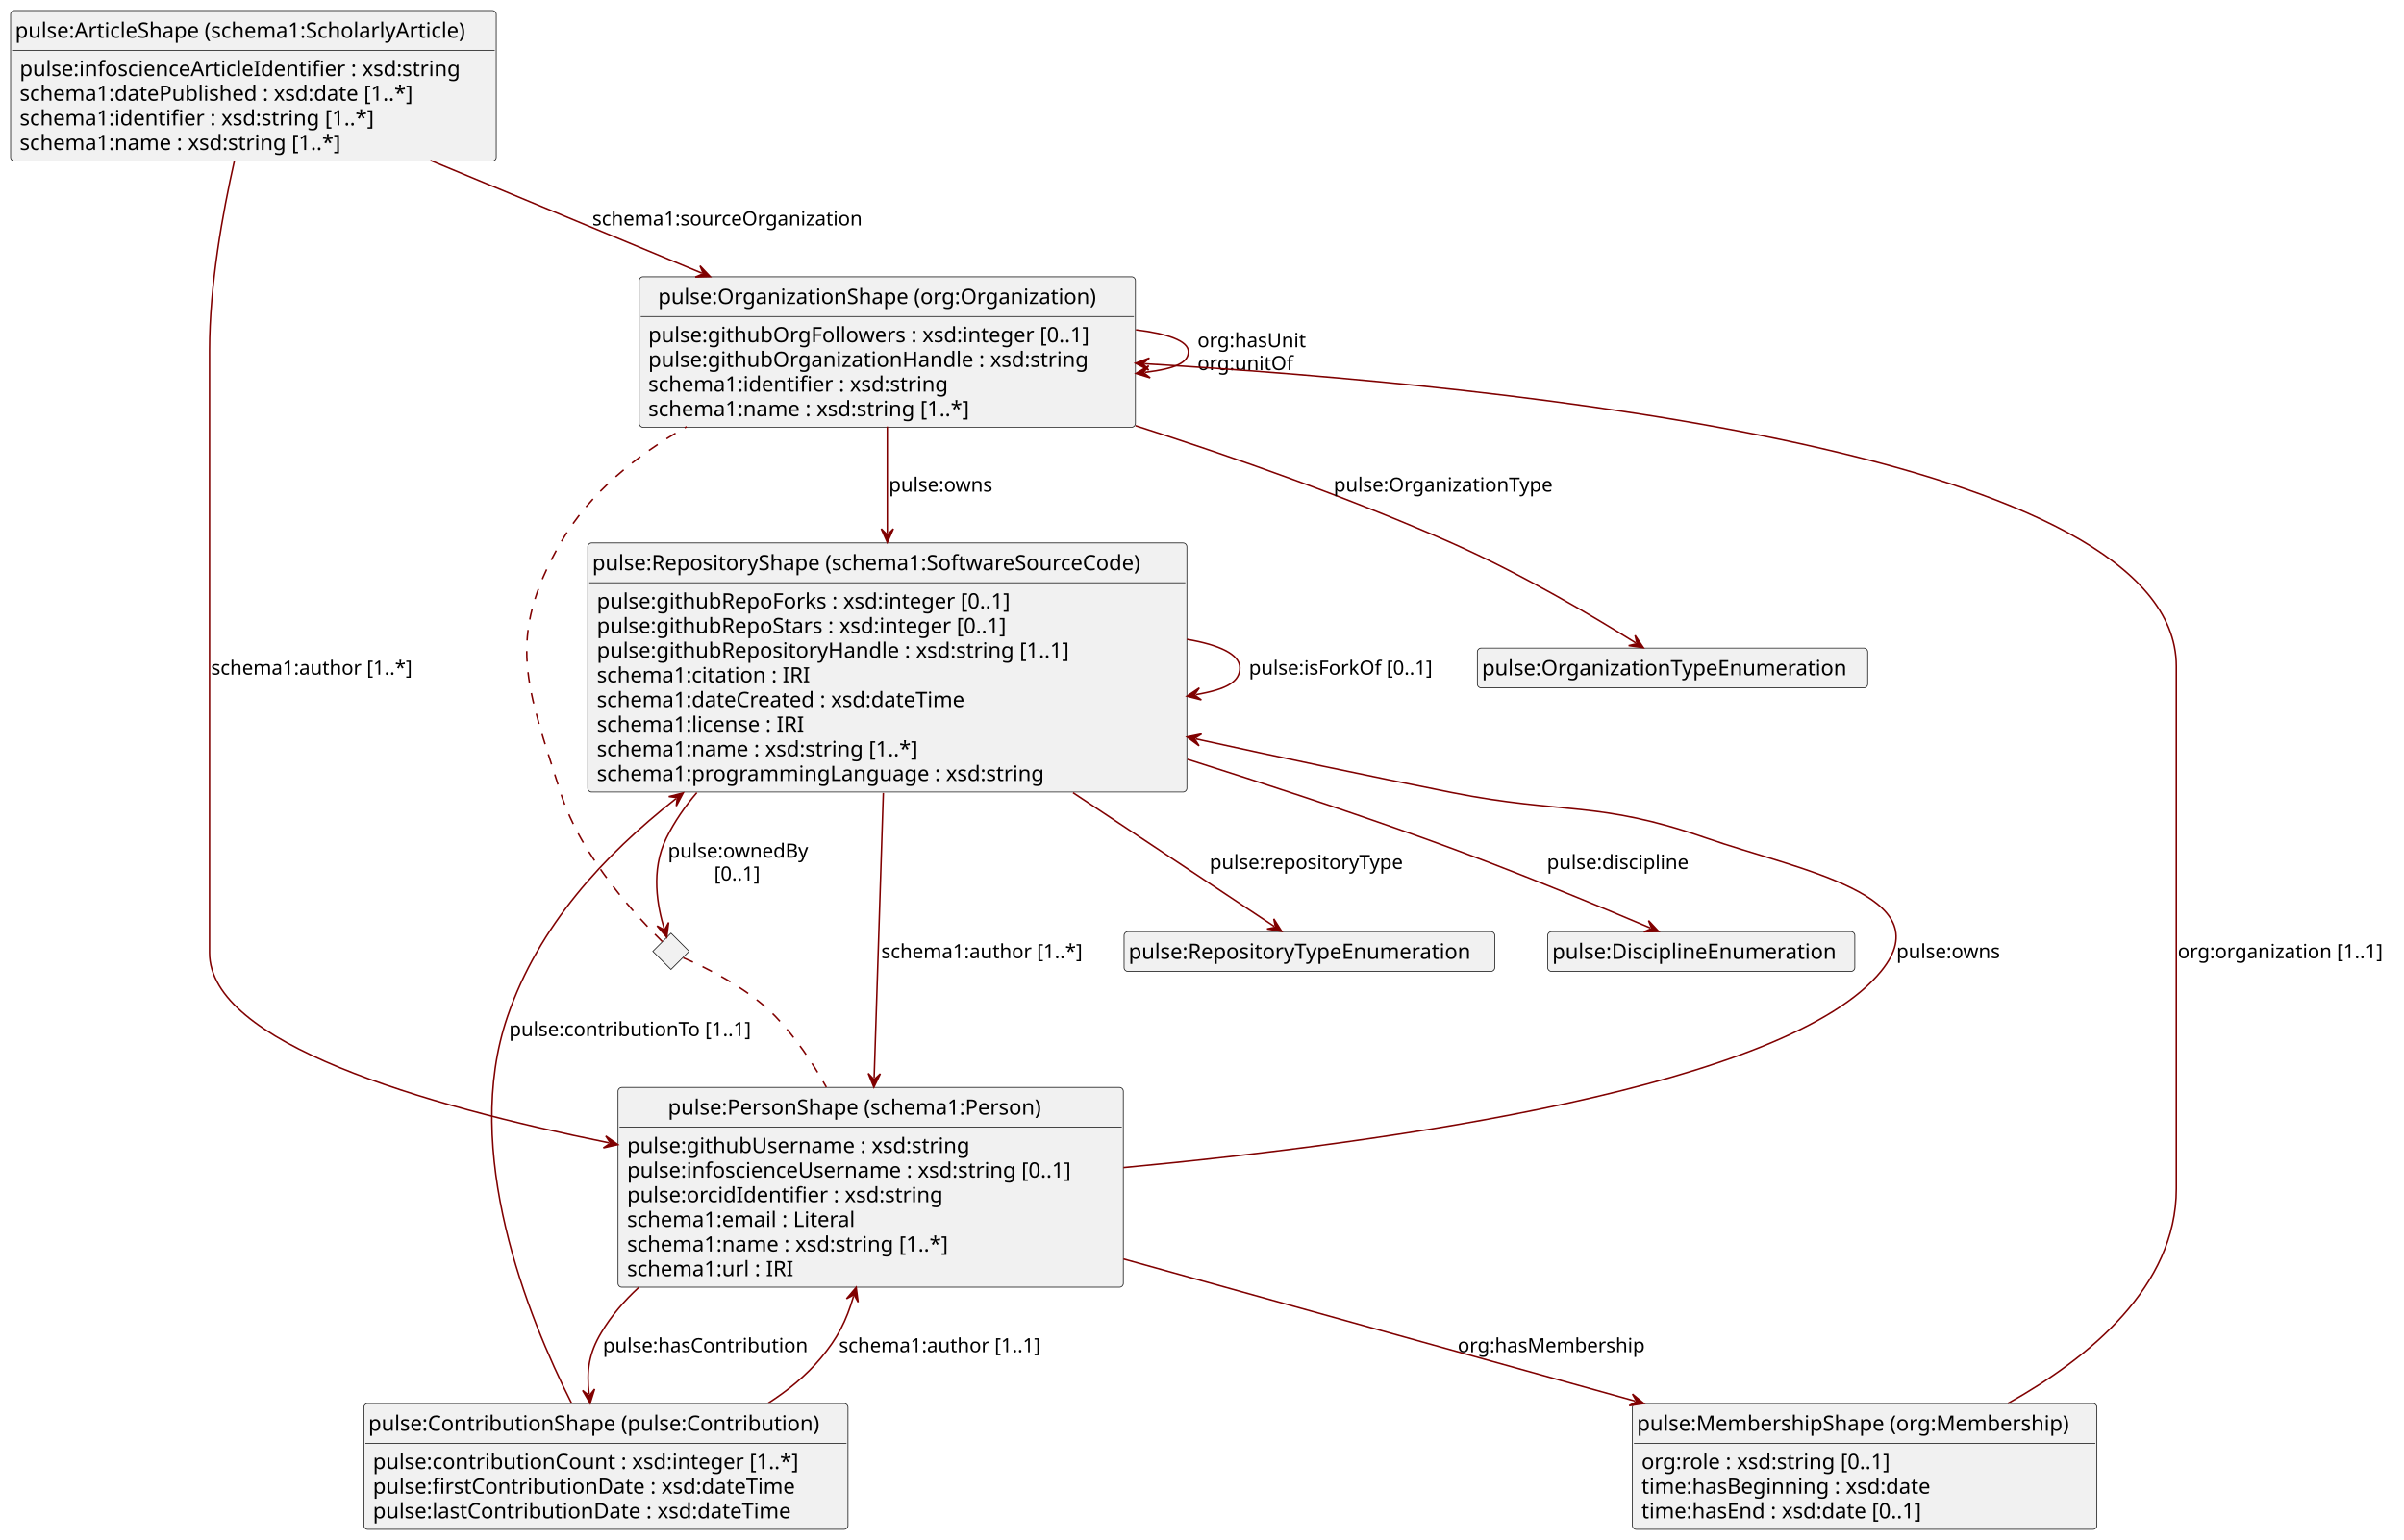
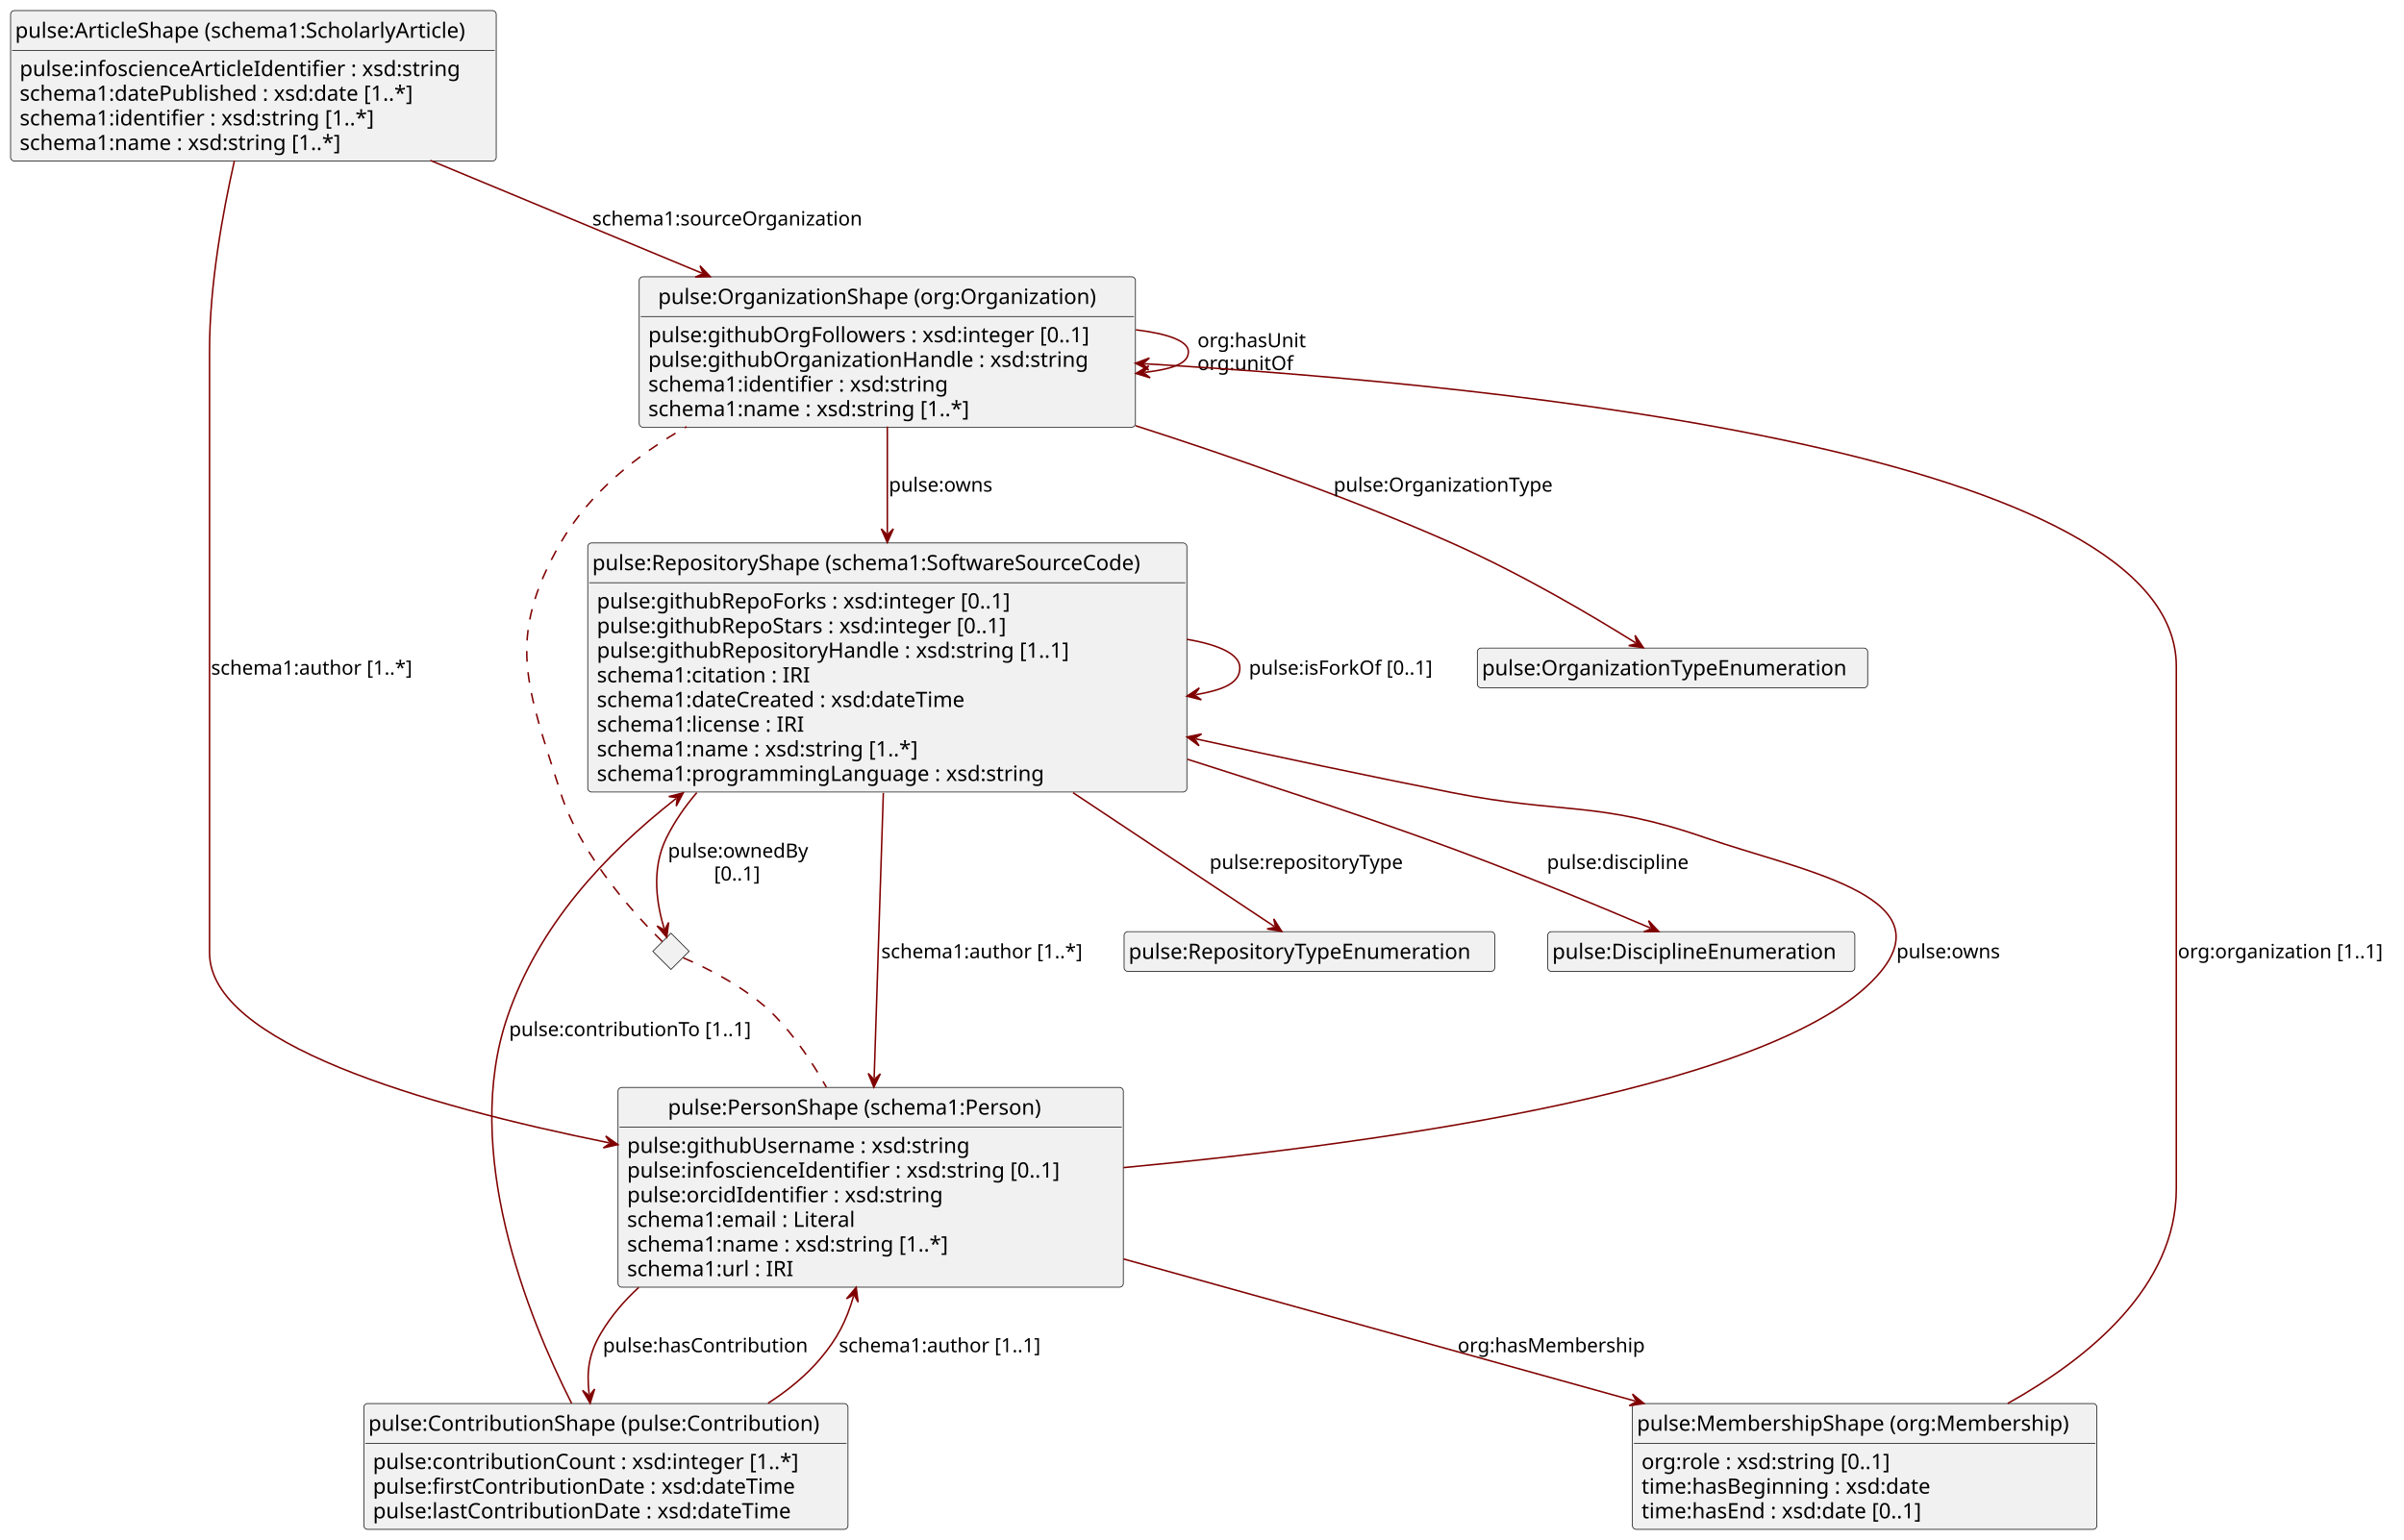
<svg xmlns="http://www.w3.org/2000/svg" contentStyleType="text/css" height="1018px" preserveAspectRatio="none" style="width:1589px;height:1018px;background:#FFFFFF;" version="1.1" viewBox="0 0 1589 1018" width="1589px" zoomAndPan="magnify">
  <defs />
  <g>
    <g id="elem_pulse:OrganizationShape (org:Organization)">
      <rect codeLine="8" fill="#F1F1F1" height="99.484" id="pulse:OrganizationShape (org:Organization)" rx="2.5" ry="2.5" style="stroke:#181818;stroke-width:0.5;" width="328" x="422.5" y="183" />
      <text fill="#000000" font-family="sans-serif" font-size="14" lengthAdjust="spacing" textLength="303" x="435" y="200.995">pulse:OrganizationShape (org:Organization)</text>
      <line style="stroke:#181818;stroke-width:0.5;" x1="423.5" x2="749.5" y1="209.297" y2="209.297" />
      <text fill="#000000" font-family="sans-serif" font-size="14" lengthAdjust="spacing" textLength="316" x="428.5" y="226.292">pulse:githubOrgFollowers  : xsd:integer  [0..1]</text>
      <text fill="#000000" font-family="sans-serif" font-size="14" lengthAdjust="spacing" textLength="307" x="428.5" y="242.589">pulse:githubOrganizationHandle  : xsd:string</text>
      <text fill="#000000" font-family="sans-serif" font-size="14" lengthAdjust="spacing" textLength="213" x="428.5" y="258.886">schema1:identifier  : xsd:string</text>
      <text fill="#000000" font-family="sans-serif" font-size="14" lengthAdjust="spacing" textLength="235" x="428.5" y="275.183">schema1:name  : xsd:string  [1..*]</text>
    </g>
    <g id="elem_pulse:OrganizationTypeEnumeration">
      <rect fill="#F1F1F1" height="26.297" id="pulse:OrganizationTypeEnumeration" rx="2.5" ry="2.5" style="stroke:#181818;stroke-width:0.5;" width="258" x="976.5" y="428.5" />
      <text fill="#000000" font-family="sans-serif" font-size="14" lengthAdjust="spacing" textLength="252" x="979.5" y="446.495">pulse:OrganizationTypeEnumeration</text>
    </g>
    <g id="elem_pulse:RepositoryShape (schema1:SoftwareSourceCode)">
      <rect codeLine="23" fill="#F1F1F1" height="164.672" id="pulse:RepositoryShape (schema1:SoftwareSourceCode)" rx="2.5" ry="2.5" style="stroke:#181818;stroke-width:0.5;" width="396" x="388.5" y="359" />
      <text fill="#000000" font-family="sans-serif" font-size="14" lengthAdjust="spacing" textLength="390" x="391.5" y="376.995">pulse:RepositoryShape (schema1:SoftwareSourceCode)</text>
      <line style="stroke:#181818;stroke-width:0.5;" x1="389.5" x2="783.5" y1="385.297" y2="385.297" />
      <text fill="#000000" font-family="sans-serif" font-size="14" lengthAdjust="spacing" textLength="301" x="394.5" y="402.292">pulse:githubRepoForks  : xsd:integer  [0..1]</text>
      <text fill="#000000" font-family="sans-serif" font-size="14" lengthAdjust="spacing" textLength="298" x="394.5" y="418.589">pulse:githubRepoStars  : xsd:integer  [0..1]</text>
      <text fill="#000000" font-family="sans-serif" font-size="14" lengthAdjust="spacing" textLength="338" x="394.5" y="434.886">pulse:githubRepositoryHandle  : xsd:string  [1..1]</text>
      <text fill="#000000" font-family="sans-serif" font-size="14" lengthAdjust="spacing" textLength="156" x="394.5" y="451.183">schema1:citation  :  IRI</text>
      <text fill="#000000" font-family="sans-serif" font-size="14" lengthAdjust="spacing" textLength="266" x="394.5" y="467.479">schema1:dateCreated  : xsd:dateTime</text>
      <text fill="#000000" font-family="sans-serif" font-size="14" lengthAdjust="spacing" textLength="155" x="394.5" y="483.776">schema1:license  :  IRI</text>
      <text fill="#000000" font-family="sans-serif" font-size="14" lengthAdjust="spacing" textLength="235" x="394.5" y="500.073">schema1:name  : xsd:string  [1..*]</text>
      <text fill="#000000" font-family="sans-serif" font-size="14" lengthAdjust="spacing" textLength="314" x="394.5" y="516.37">schema1:programmingLanguage  : xsd:string</text>
    </g>
    <g id="elem_pulse:ArticleShape (schema1:ScholarlyArticle)">
      <rect codeLine="16" fill="#F1F1F1" height="99.484" id="pulse:ArticleShape (schema1:ScholarlyArticle)" rx="2.5" ry="2.5" style="stroke:#181818;stroke-width:0.5;" width="321" x="7" y="7" />
      <text fill="#000000" font-family="sans-serif" font-size="14" lengthAdjust="spacing" textLength="315" x="10" y="24.995">pulse:ArticleShape (schema1:ScholarlyArticle)</text>
      <line style="stroke:#181818;stroke-width:0.5;" x1="8" x2="327" y1="33.297" y2="33.297" />
      <text fill="#000000" font-family="sans-serif" font-size="14" lengthAdjust="spacing" textLength="308" x="13" y="50.292">pulse:infoscienceArticleIdentifier  : xsd:string</text>
      <text fill="#000000" font-family="sans-serif" font-size="14" lengthAdjust="spacing" textLength="287" x="13" y="66.589">schema1:datePublished  : xsd:date  [1..*]</text>
      <text fill="#000000" font-family="sans-serif" font-size="14" lengthAdjust="spacing" textLength="255" x="13" y="82.886">schema1:identifier  : xsd:string  [1..*]</text>
      <text fill="#000000" font-family="sans-serif" font-size="14" lengthAdjust="spacing" textLength="235" x="13" y="99.183">schema1:name  : xsd:string  [1..*]</text>
    </g>
    <g id="elem_pulse:PersonShape (schema1:Person)">
      <rect codeLine="40" fill="#F1F1F1" height="132.078" id="pulse:PersonShape (schema1:Person)" rx="2.5" ry="2.5" style="stroke:#181818;stroke-width:0.5;" width="334" x="408.5" y="719" />
      <text fill="#000000" font-family="sans-serif" font-size="14" lengthAdjust="spacing" textLength="268" x="441.5" y="736.995">pulse:PersonShape (schema1:Person)</text>
      <line style="stroke:#181818;stroke-width:0.5;" x1="409.5" x2="741.5" y1="745.297" y2="745.297" />
      <text fill="#000000" font-family="sans-serif" font-size="14" lengthAdjust="spacing" textLength="243" x="414.5" y="762.292">pulse:githubUsername  : xsd:string</text>
-       <text fill="#000000" font-family="sans-serif" font-size="14" lengthAdjust="spacing" textLength="322" x="414.5" y="778.589">pulse:infoscienceUsername  : xsd:string  [0..1]</text>
+       <text fill="#000000" font-family="sans-serif" font-size="14" lengthAdjust="spacing" textLength="322" x="414.5" y="778.589">pulse:infoscienceIdentifier  : xsd:string  [0..1]</text>
      <text fill="#000000" font-family="sans-serif" font-size="14" lengthAdjust="spacing" textLength="221" x="414.5" y="794.886">pulse:orcidIdentifier  : xsd:string</text>
      <text fill="#000000" font-family="sans-serif" font-size="14" lengthAdjust="spacing" textLength="166" x="414.5" y="811.183">schema1:email  :  Literal</text>
      <text fill="#000000" font-family="sans-serif" font-size="14" lengthAdjust="spacing" textLength="235" x="414.5" y="827.48">schema1:name  : xsd:string  [1..*]</text>
      <text fill="#000000" font-family="sans-serif" font-size="14" lengthAdjust="spacing" textLength="123" x="414.5" y="843.776">schema1:url  :  IRI</text>
    </g>
    <polygon fill="#F1F1F1" points="443.5,617,455.5,629,443.5,641,431.5,629,443.5,617" style="stroke:#181818;stroke-width:0.5;" />
    <g id="elem_pulse:RepositoryTypeEnumeration">
      <rect fill="#F1F1F1" height="26.297" id="pulse:RepositoryTypeEnumeration" rx="2.5" ry="2.5" style="stroke:#181818;stroke-width:0.5;" width="245" x="743" y="616" />
      <text fill="#000000" font-family="sans-serif" font-size="14" lengthAdjust="spacing" textLength="239" x="746" y="633.995">pulse:RepositoryTypeEnumeration</text>
    </g>
    <g id="elem_pulse:DisciplineEnumeration">
      <rect fill="#F1F1F1" height="26.297" id="pulse:DisciplineEnumeration" rx="2.5" ry="2.5" style="stroke:#181818;stroke-width:0.5;" width="203" x="1023" y="616" />
      <text fill="#000000" font-family="sans-serif" font-size="14" lengthAdjust="spacing" textLength="197" x="1026" y="633.995">pulse:DisciplineEnumeration</text>
    </g>
    <g id="elem_pulse:MembershipShape (org:Membership)">
      <rect codeLine="56" fill="#F1F1F1" height="83.188" id="pulse:MembershipShape (org:Membership)" rx="2.5" ry="2.5" style="stroke:#181818;stroke-width:0.5;" width="307" x="1079" y="928" />
      <text fill="#000000" font-family="sans-serif" font-size="14" lengthAdjust="spacing" textLength="301" x="1082" y="945.995">pulse:MembershipShape (org:Membership)</text>
      <line style="stroke:#181818;stroke-width:0.5;" x1="1080" x2="1385" y1="954.297" y2="954.297" />
      <text fill="#000000" font-family="sans-serif" font-size="14" lengthAdjust="spacing" textLength="183" x="1085" y="971.292">org:role  : xsd:string  [0..1]</text>
      <text fill="#000000" font-family="sans-serif" font-size="14" lengthAdjust="spacing" textLength="207" x="1085" y="987.589">time:hasBeginning  : xsd:date</text>
      <text fill="#000000" font-family="sans-serif" font-size="14" lengthAdjust="spacing" textLength="208" x="1085" y="1003.886">time:hasEnd  : xsd:date  [0..1]</text>
    </g>
    <g id="elem_pulse:ContributionShape (pulse:Contribution)">
      <rect codeLine="50" fill="#F1F1F1" height="83.188" id="pulse:ContributionShape (pulse:Contribution)" rx="2.5" ry="2.5" style="stroke:#181818;stroke-width:0.5;" width="320" x="240.5" y="928" />
      <text fill="#000000" font-family="sans-serif" font-size="14" lengthAdjust="spacing" textLength="314" x="243.5" y="945.995">pulse:ContributionShape (pulse:Contribution)</text>
      <line style="stroke:#181818;stroke-width:0.5;" x1="241.5" x2="559.5" y1="954.297" y2="954.297" />
      <text fill="#000000" font-family="sans-serif" font-size="14" lengthAdjust="spacing" textLength="305" x="246.5" y="971.292">pulse:contributionCount  : xsd:integer  [1..*]</text>
      <text fill="#000000" font-family="sans-serif" font-size="14" lengthAdjust="spacing" textLength="297" x="246.5" y="987.589">pulse:firstContributionDate  : xsd:dateTime</text>
      <text fill="#000000" font-family="sans-serif" font-size="14" lengthAdjust="spacing" textLength="296" x="246.5" y="1003.886">pulse:lastContributionDate  : xsd:dateTime</text>
    </g>
    <g id="link_pulse:OrganizationShape (org:Organization)_pulse:OrganizationTypeEnumeration">
      <path codeLine="13" d="M750.55,281.47 C816.52,302.62 892.65,329.4 959.5,359 C1006.75,379.92 1053.79,407.973 1081.17,425.063 " fill="none" id="pulse:OrganizationShape (org:Organization)-to-pulse:OrganizationTypeEnumeration" style="stroke:#800000;stroke-width:1.0;" />
      <polygon fill="#800000" points="1086.26,428.24,1080.743,420.081,1082.018,425.592,1076.507,426.868,1086.26,428.24" style="stroke:#800000;stroke-width:1.0;" />
      <text fill="#000000" font-family="sans-serif" font-size="13" lengthAdjust="spacing" textLength="149" x="881.5" y="325.067">pulse:OrganizationType</text>
    </g>
    <g id="link_pulse:OrganizationShape (org:Organization)_pulse:RepositoryShape (schema1:SoftwareSourceCode)">
      <path codeLine="14" d="M586.5,282.03 C586.5,304.86 586.5,326.7 586.5,352.65 " fill="none" id="pulse:OrganizationShape (org:Organization)-to-pulse:RepositoryShape (schema1:SoftwareSourceCode)" style="stroke:#800000;stroke-width:1.0;" />
      <polygon fill="#800000" points="586.5,358.65,590.5,349.65,586.5,353.65,582.5,349.65,586.5,358.65" style="stroke:#800000;stroke-width:1.0;" />
      <text fill="#000000" font-family="sans-serif" font-size="13" lengthAdjust="spacing" textLength="70" x="587.5" y="325.067">pulse:owns</text>
    </g>
    <g id="link_pulse:OrganizationShape (org:Organization)_pulse:OrganizationShape (org:Organization)">
      <path codeLine="15" d="M750.83,218.08 C771.72,220.61 785.5,225.41 785.5,232.5 C785.5,239.59 777.677,243.669 756.787,246.199 " fill="none" id="pulse:OrganizationShape (org:Organization)-to-pulse:OrganizationShape (org:Organization)" style="stroke:#800000;stroke-width:1.0;" />
      <polygon fill="#800000" points="750.83,246.92,760.246,249.809,755.794,246.319,759.284,241.867,750.83,246.92" style="stroke:#800000;stroke-width:1.0;" />
      <text fill="#000000" font-family="sans-serif" font-size="13" lengthAdjust="spacing" textLength="74" x="791.5" y="229.567">org:hasUnit</text>
      <text fill="#000000" font-family="sans-serif" font-size="13" lengthAdjust="spacing" textLength="63" x="791.5" y="244.7">org:unitOf</text>
    </g>
    <g id="link_pulse:ArticleShape (schema1:ScholarlyArticle)_pulse:OrganizationShape (org:Organization)">
      <path codeLine="21" d="M284.49,106.08 C342.24,130.06 406.179,156.619 463.929,180.599 " fill="none" id="pulse:ArticleShape (schema1:ScholarlyArticle)-to-pulse:OrganizationShape (org:Organization)" style="stroke:#800000;stroke-width:1.0;" />
      <polygon fill="#800000" points="469.47,182.9,462.692,175.754,464.852,180.982,459.624,183.143,469.47,182.9" style="stroke:#800000;stroke-width:1.0;" />
      <text fill="#000000" font-family="sans-serif" font-size="13" lengthAdjust="spacing" textLength="187" x="391.5" y="149.067">schema1:sourceOrganization</text>
    </g>
    <g id="link_pulse:ArticleShape (schema1:ScholarlyArticle)_pulse:PersonShape (schema1:Person)">
      <path codeLine="22" d="M154.95,106.26 C147.11,140.95 138.5,188.78 138.5,231.5 C138.5,231.5 138.5,231.5 138.5,630 C138.5,689.63 279.169,730.65 402.539,755.62 " fill="none" id="pulse:ArticleShape (schema1:ScholarlyArticle)-to-pulse:PersonShape (schema1:Person)" style="stroke:#800000;stroke-width:1.0;" />
      <polygon fill="#800000" points="408.42,756.81,400.392,751.104,403.519,755.818,398.805,758.945,408.42,756.81" style="stroke:#800000;stroke-width:1.0;" />
      <text fill="#000000" font-family="sans-serif" font-size="13" lengthAdjust="spacing" textLength="142" x="139.5" y="446.067">schema1:author [1..*]</text>
    </g>
    <g id="link_pulse:RepositoryShape (schema1:SoftwareSourceCode)_diamond_RepositoryShape_c41a2287c975f913990c68cc1f80830a">
      <path codeLine="28" d="M460.57,524.09 C452.68,533.31 445.8,543.28 440.5,554 C429.78,575.67 434.707,599.673 438.987,613.953 " fill="none" id="pulse:RepositoryShape (schema1:SoftwareSourceCode)-to-diamond_RepositoryShape_c41a2287c975f913990c68cc1f80830a" style="stroke:#800000;stroke-width:1.0;" />
      <polygon fill="#800000" points="440.71,619.7,441.958,609.931,439.274,614.91,434.295,612.227,440.71,619.7" style="stroke:#800000;stroke-width:1.0;" />
      <text fill="#000000" font-family="sans-serif" font-size="13" lengthAdjust="spacing" textLength="95" x="441.5" y="567.067">pulse:ownedBy</text>
      <text fill="#000000" font-family="sans-serif" font-size="13" lengthAdjust="spacing" textLength="34" x="472" y="582.2">[0..1]</text>
    </g>
    <g id="link_diamond_RepositoryShape_c41a2287c975f913990c68cc1f80830a_pulse:PersonShape (schema1:Person)">
      <path codeLine="29" d="M451.64,633.3 C465.56,639.28 494.18,653.04 512.5,672 C525.6,685.56 536.91,702.37 546.2,718.81 " fill="none" id="diamond_RepositoryShape_c41a2287c975f913990c68cc1f80830a-pulse:PersonShape (schema1:Person)" style="stroke:#800000;stroke-width:1.0;stroke-dasharray:7.0,7.0;" />
    </g>
    <g id="link_diamond_RepositoryShape_c41a2287c975f913990c68cc1f80830a_pulse:OrganizationShape (org:Organization)">
      <path codeLine="30" d="M437.8,622.61 C423.12,608.27 384.19,567.33 370.5,524 C348.41,454.07 333.92,422.56 370.5,359 C389.48,326.02 420.83,300.9 453.84,282.13 " fill="none" id="diamond_RepositoryShape_c41a2287c975f913990c68cc1f80830a-pulse:OrganizationShape (org:Organization)" style="stroke:#800000;stroke-width:1.0;stroke-dasharray:7.0,7.0;" />
    </g>
    <g id="link_pulse:RepositoryShape (schema1:SoftwareSourceCode)_pulse:RepositoryTypeEnumeration">
      <path codeLine="36" d="M709.28,524.13 C762.49,559.51 814.003,593.769 842.233,612.529 " fill="none" id="pulse:RepositoryShape (schema1:SoftwareSourceCode)-to-pulse:RepositoryTypeEnumeration" style="stroke:#800000;stroke-width:1.0;" />
      <polygon fill="#800000" points="847.23,615.85,841.948,607.537,843.066,613.083,837.52,614.2,847.23,615.85" style="stroke:#800000;stroke-width:1.0;" />
      <text fill="#000000" font-family="sans-serif" font-size="13" lengthAdjust="spacing" textLength="132" x="799.5" y="574.567">pulse:repositoryType</text>
    </g>
    <g id="link_pulse:RepositoryShape (schema1:SoftwareSourceCode)_pulse:DisciplineEnumeration">
      <path codeLine="37" d="M784.94,502.04 C835.9,518.14 890.45,536.08 940.5,554 C996.42,574.02 1054.998,598.312 1090.868,613.562 " fill="none" id="pulse:RepositoryShape (schema1:SoftwareSourceCode)-to-pulse:DisciplineEnumeration" style="stroke:#800000;stroke-width:1.0;" />
      <polygon fill="#800000" points="1096.39,615.91,1089.672,608.708,1091.789,613.954,1086.542,616.07,1096.39,615.91" style="stroke:#800000;stroke-width:1.0;" />
      <text fill="#000000" font-family="sans-serif" font-size="13" lengthAdjust="spacing" textLength="96" x="1022.5" y="574.567">pulse:discipline</text>
    </g>
    <g id="link_pulse:RepositoryShape (schema1:SoftwareSourceCode)_pulse:PersonShape (schema1:Person)">
      <path codeLine="38" d="M583.87,524.3 C581.95,583.89 579.573,657.543 577.793,712.853 " fill="none" id="pulse:RepositoryShape (schema1:SoftwareSourceCode)-to-pulse:PersonShape (schema1:Person)" style="stroke:#800000;stroke-width:1.0;" />
      <polygon fill="#800000" points="577.6,718.85,581.887,709.983,577.761,713.853,573.892,709.726,577.6,718.85" style="stroke:#800000;stroke-width:1.0;" />
      <text fill="#000000" font-family="sans-serif" font-size="13" lengthAdjust="spacing" textLength="142" x="582.5" y="633.567">schema1:author [1..*]</text>
    </g>
    <g id="link_pulse:PersonShape (schema1:Person)_pulse:RepositoryShape (schema1:SoftwareSourceCode)">
      <path codeLine="47" d="M742.57,772.01 C919.48,755.42 1181.62,718.42 1243.5,642 C1284.22,591.71 1188.64,575.2 1127.5,554 C1055.84,529.15 1033.9,538.76 959.5,524 C902.61,512.71 846.891,500.903 790.481,488.553 " fill="none" id="pulse:PersonShape (schema1:Person)-to-pulse:RepositoryShape (schema1:SoftwareSourceCode)" style="stroke:#800000;stroke-width:1.0;" />
      <polygon fill="#800000" points="784.62,487.27,792.556,493.102,789.504,488.339,794.267,485.287,784.62,487.27" style="stroke:#800000;stroke-width:1.0;" />
      <text fill="#000000" font-family="sans-serif" font-size="13" lengthAdjust="spacing" textLength="70" x="1253.5" y="633.567">pulse:owns</text>
    </g>
    <g id="link_pulse:RepositoryShape (schema1:SoftwareSourceCode)_pulse:RepositoryShape (schema1:SoftwareSourceCode)">
      <path codeLine="39" d="M784.53,422.71 C805.81,426.33 819.5,432.59 819.5,441.5 C819.5,450.41 811.725,455.664 790.445,459.284 " fill="none" id="pulse:RepositoryShape (schema1:SoftwareSourceCode)-to-pulse:RepositoryShape (schema1:SoftwareSourceCode)" style="stroke:#800000;stroke-width:1.0;" />
      <polygon fill="#800000" points="784.53,460.29,794.073,462.724,789.459,459.452,792.732,454.837,784.53,460.29" style="stroke:#800000;stroke-width:1.0;" />
      <text fill="#000000" font-family="sans-serif" font-size="13" lengthAdjust="spacing" textLength="127" x="825.5" y="446.067">pulse:isForkOf [0..1]</text>
    </g>
    <g id="link_pulse:PersonShape (schema1:Person)_pulse:MembershipShape (org:Membership)">
      <path codeLine="48" d="M742.56,832.41 C848.73,861.9 979.049,898.094 1080.849,926.374 " fill="none" id="pulse:PersonShape (schema1:Person)-to-pulse:MembershipShape (org:Membership)" style="stroke:#800000;stroke-width:1.0;" />
      <polygon fill="#800000" points="1086.63,927.98,1079.029,921.717,1081.812,926.642,1076.888,929.425,1086.63,927.98" style="stroke:#800000;stroke-width:1.0;" />
      <text fill="#000000" font-family="sans-serif" font-size="13" lengthAdjust="spacing" textLength="127" x="963.5" y="894.067">org:hasMembership</text>
    </g>
    <g id="link_pulse:PersonShape (schema1:Person)_pulse:ContributionShape (pulse:Contribution)">
      <path codeLine="49" d="M422.22,851.22 C412.62,860 404.17,869.89 397.5,881 C389.21,894.82 387.621,906.229 389.401,921.849 " fill="none" id="pulse:PersonShape (schema1:Person)-to-pulse:ContributionShape (pulse:Contribution)" style="stroke:#800000;stroke-width:1.0;" />
      <polygon fill="#800000" points="390.08,927.81,393.035,918.415,389.514,922.842,385.087,919.321,390.08,927.81" style="stroke:#800000;stroke-width:1.0;" />
      <text fill="#000000" font-family="sans-serif" font-size="13" lengthAdjust="spacing" textLength="139" x="398.5" y="894.067">pulse:hasContribution</text>
    </g>
    <g id="link_pulse:ContributionShape (pulse:Contribution)_pulse:PersonShape (schema1:Person)">
      <path codeLine="54" d="M507.65,927.81 C520.66,919.46 532.77,909.6 542.5,898 C553.64,884.72 559.326,873.576 564.216,856.956 " fill="none" id="pulse:ContributionShape (pulse:Contribution)-to-pulse:PersonShape (schema1:Person)" style="stroke:#800000;stroke-width:1.0;" />
      <polygon fill="#800000" points="565.91,851.2,559.532,858.705,564.499,855.997,567.207,860.963,565.91,851.2" style="stroke:#800000;stroke-width:1.0;" />
      <text fill="#000000" font-family="sans-serif" font-size="13" lengthAdjust="spacing" textLength="143" x="554.5" y="894.067">schema1:author [1..1]</text>
    </g>
    <g id="link_pulse:ContributionShape (pulse:Contribution)_pulse:RepositoryShape (schema1:SoftwareSourceCode)">
      <path codeLine="55" d="M377.83,927.89 C348.59,870.01 304.92,760.96 335.5,672 C356.09,612.11 398.765,565.831 446.885,527.961 " fill="none" id="pulse:ContributionShape (pulse:Contribution)-to-pulse:RepositoryShape (schema1:SoftwareSourceCode)" style="stroke:#800000;stroke-width:1.0;" />
      <polygon fill="#800000" points="451.6,524.25,442.054,526.673,447.671,527.342,447.001,532.959,451.6,524.25" style="stroke:#800000;stroke-width:1.0;" />
      <text fill="#000000" font-family="sans-serif" font-size="13" lengthAdjust="spacing" textLength="167" x="336.5" y="685.067">pulse:contributionTo [1..1]</text>
    </g>
    <g id="link_pulse:MembershipShape (org:Membership)_pulse:OrganizationShape (org:Organization)">
      <path codeLine="60" d="M1327.06,927.96 C1381.21,897.73 1438.5,850.5 1438.5,786 C1438.5,440.5 1438.5,440.5 1438.5,440.5 C1438.5,300.41 1004.05,255.113 756.51,240.513 " fill="none" id="pulse:MembershipShape (org:Membership)-to-pulse:OrganizationShape (org:Organization)" style="stroke:#800000;stroke-width:1.0;" />
      <polygon fill="#800000" points="750.52,240.16,759.269,244.683,755.511,240.454,759.74,236.697,750.52,240.16" style="stroke:#800000;stroke-width:1.0;" />
      <text fill="#000000" font-family="sans-serif" font-size="13" lengthAdjust="spacing" textLength="142" x="1439.5" y="633.567">org:organization [1..1]</text>
    </g>
  </g>
</svg>
